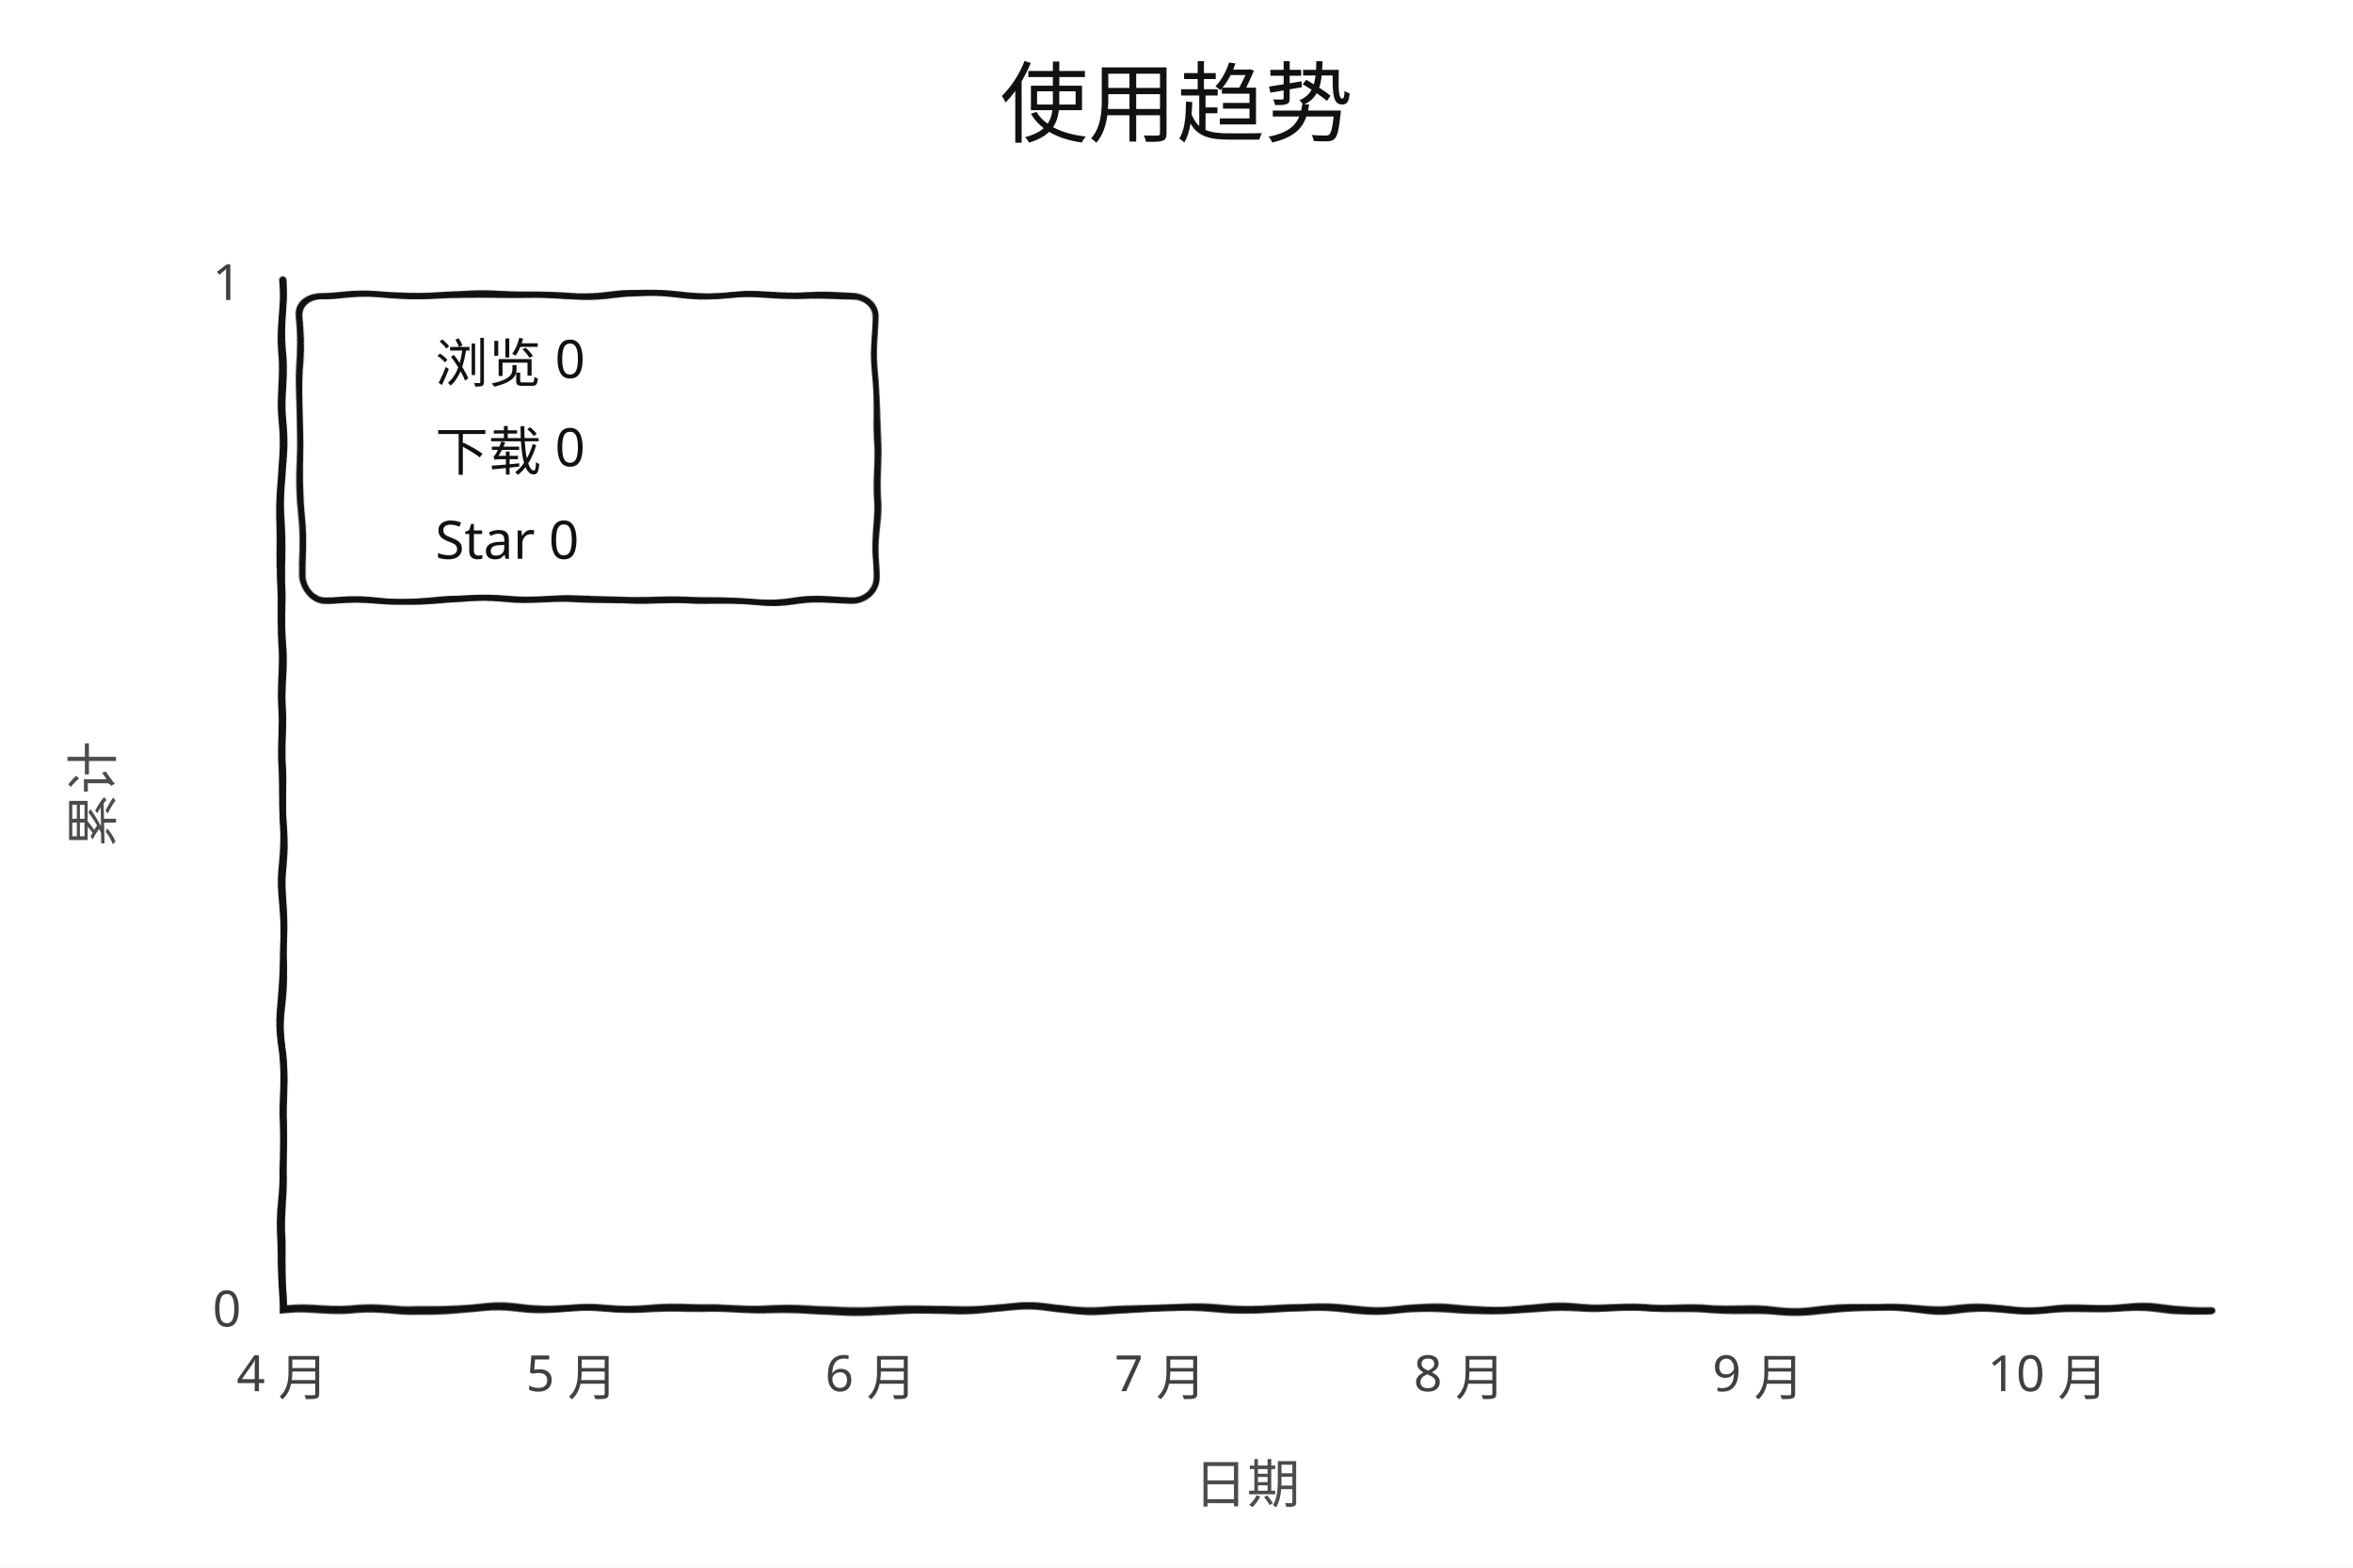
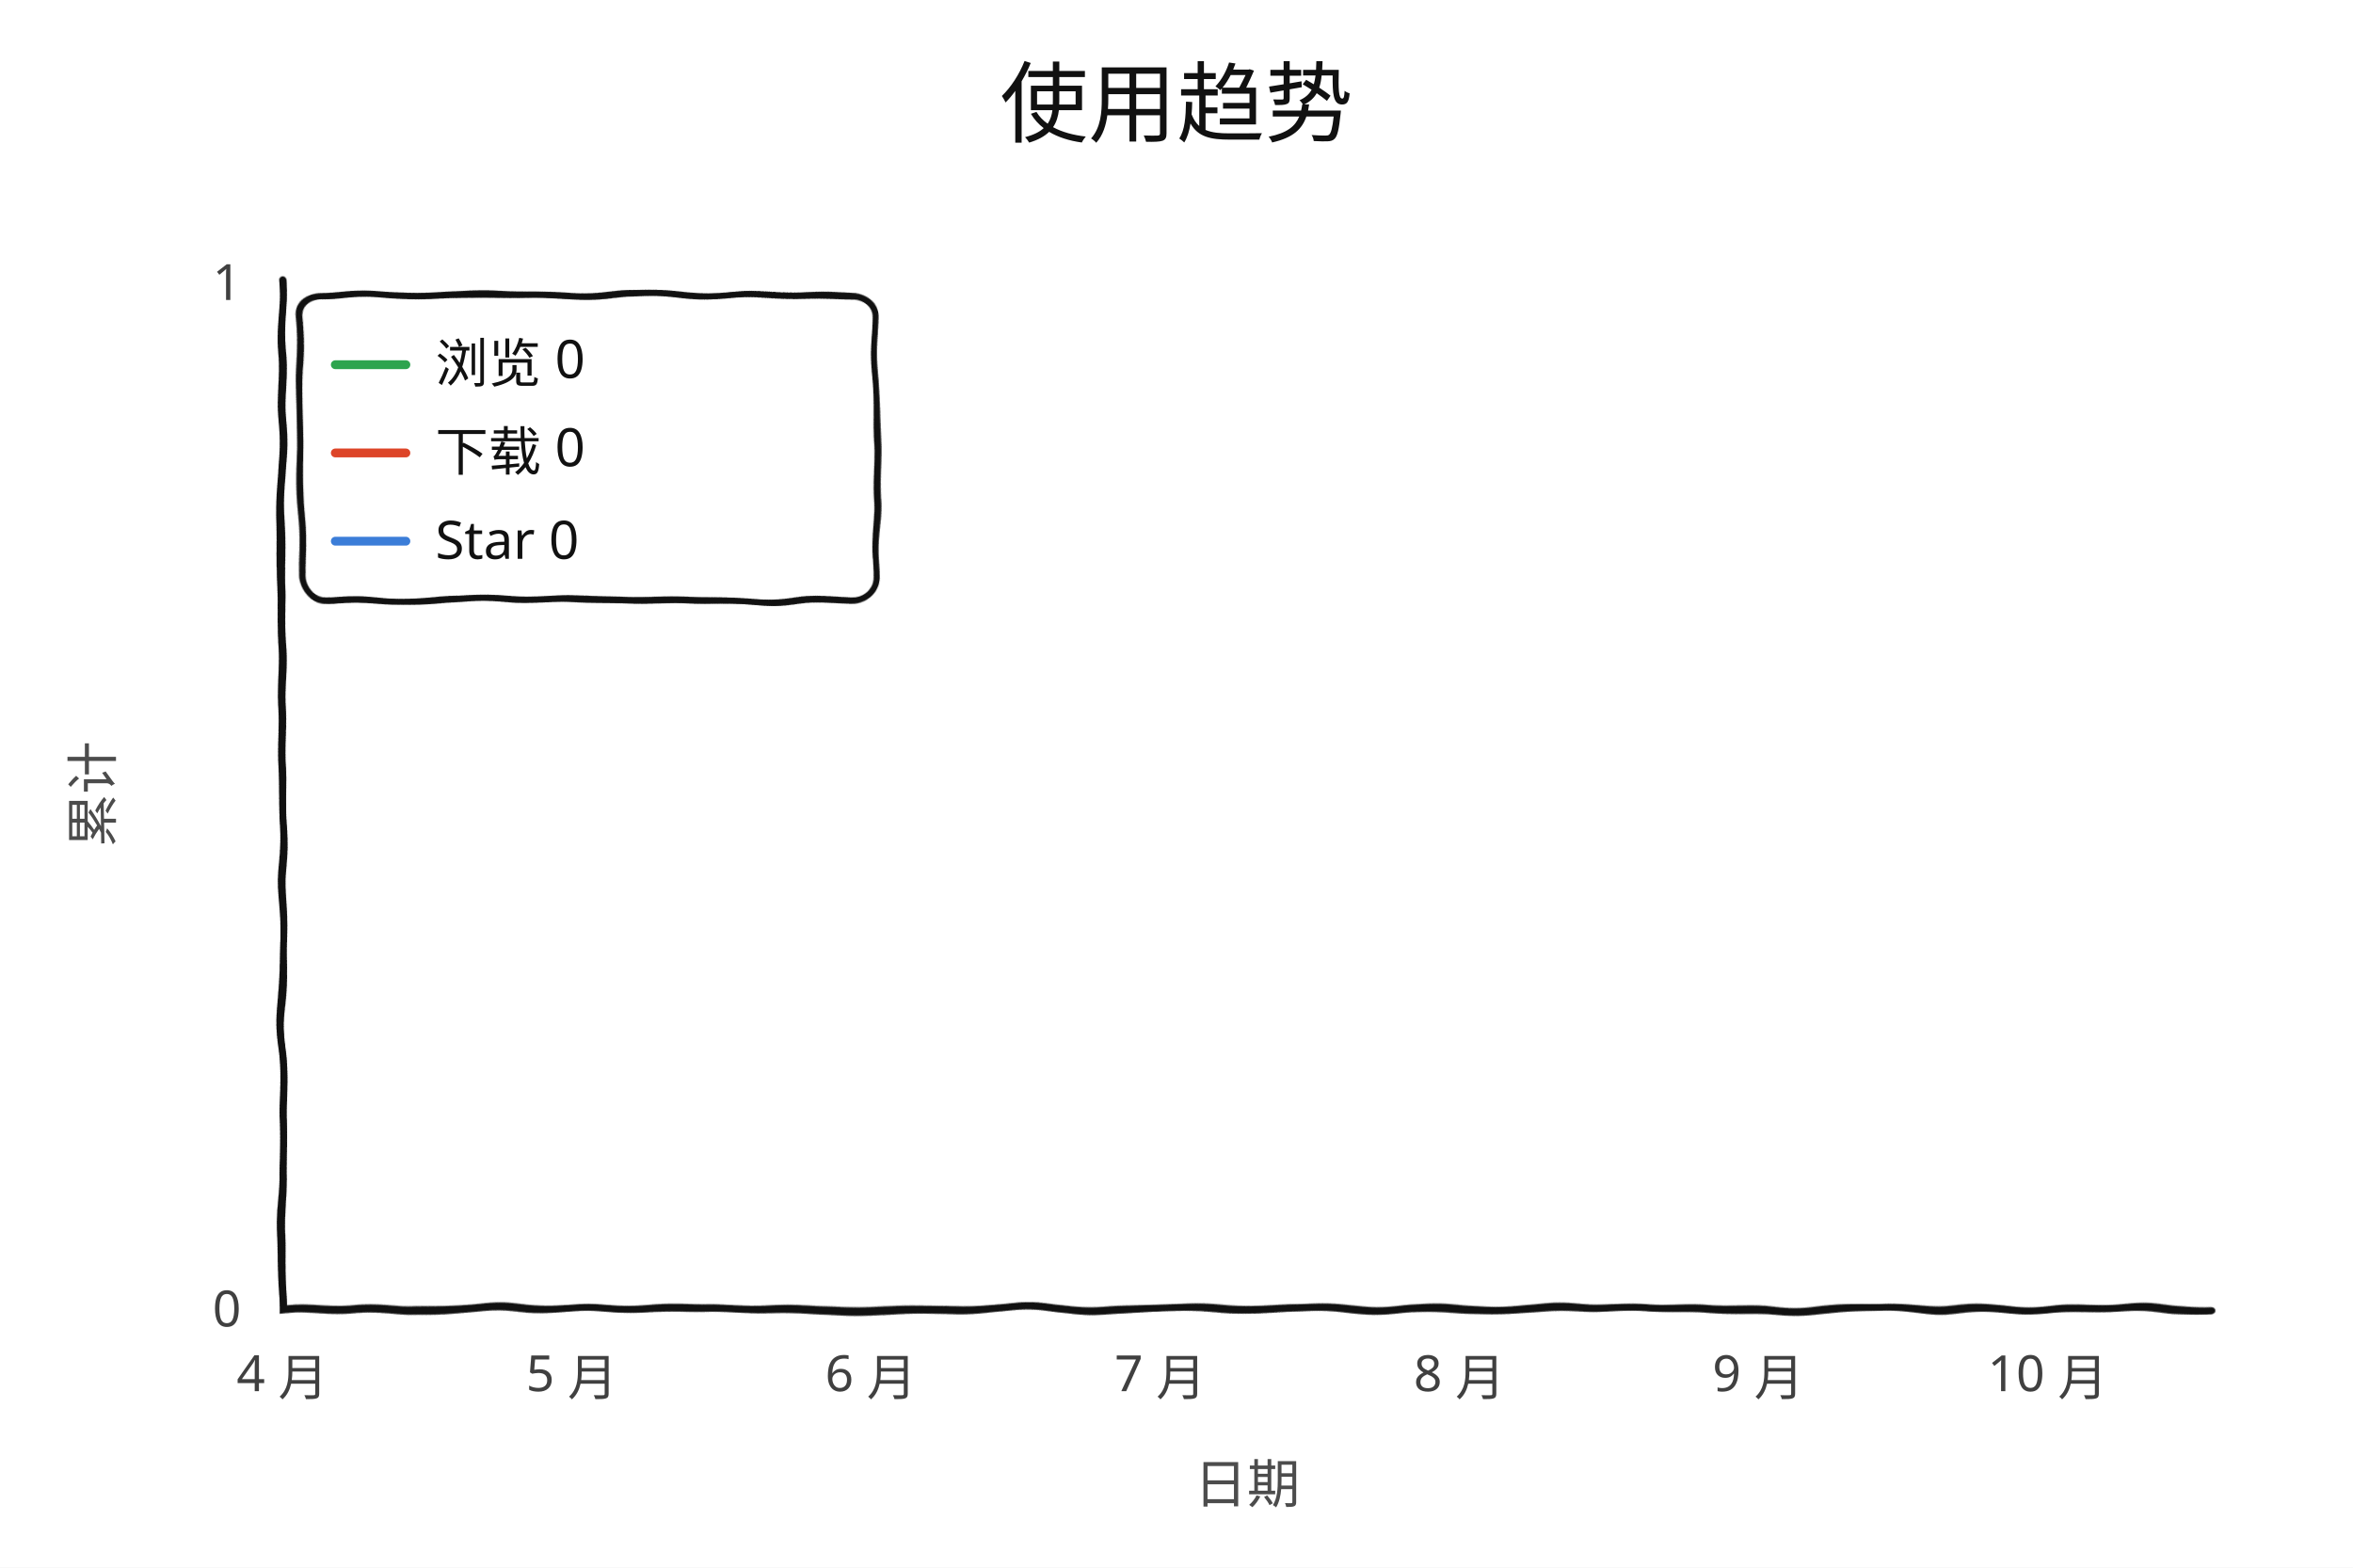
<svg xmlns="http://www.w3.org/2000/svg" width="800" height="533" viewBox="0 0 800 533" role="img" aria-label="使用趋势">
  <defs>
    <filter id="wobble" x="-15%" y="-15%" width="130%" height="130%">
      <feTurbulence baseFrequency=".05" result="noise" type="fractalNoise" />
      <feDisplacementMap in="SourceGraphic" in2="noise" scale="4" xChannelSelector="R" yChannelSelector="G" />
    </filter>
  </defs>
  <rect width="800" height="533" fill="#ffffff" />
  <g font-family="xkcd, 'Comic Sans MS', 'Chalkboard SE', 'Bradley Hand', 'Segoe Print', 'Noto Sans', sans-serif">
    <text x="400" y="46" text-anchor="middle" font-size="30" fill="#111111">使用趋势</text>
    <line x1="96" y1="445.0" x2="752" y2="445.0" stroke="#111111" stroke-opacity="0.28" stroke-width="1.4" filter="url(#wobble)" />
    <text x="82" y="451.0" text-anchor="end" font-size="17" fill="#111111" fill-opacity="0.8">0</text>
    <line x1="96" y1="96.0" x2="752" y2="96.0" stroke="#111111" stroke-opacity="0.12" stroke-width="1.4" filter="url(#wobble)" />
    <text x="82" y="102.0" text-anchor="end" font-size="17" fill="#111111" fill-opacity="0.8">1</text>
    <path d="M 96 96 L 96 445 L 752 445" fill="none" stroke="#111111" stroke-width="2.6" stroke-linecap="round" filter="url(#wobble)" />
    <text x="96.0" y="473" text-anchor="middle" font-size="17" fill="#111111" fill-opacity="0.8">4 月</text>
    <text x="194.4" y="473" text-anchor="middle" font-size="17" fill="#111111" fill-opacity="0.8">5 月</text>
    <text x="296.1" y="473" text-anchor="middle" font-size="17" fill="#111111" fill-opacity="0.8">6 月</text>
    <text x="394.5" y="473" text-anchor="middle" font-size="17" fill="#111111" fill-opacity="0.8">7 月</text>
    <text x="496.2" y="473" text-anchor="middle" font-size="17" fill="#111111" fill-opacity="0.8">8 月</text>
    <text x="597.8" y="473" text-anchor="middle" font-size="17" fill="#111111" fill-opacity="0.8">9 月</text>
    <text x="696.2" y="473" text-anchor="middle" font-size="17" fill="#111111" fill-opacity="0.8">10 月</text>
    <text x="424" y="511" text-anchor="middle" font-size="18" fill="#111111" fill-opacity="0.75">日期</text>
    <text x="38" y="270" text-anchor="middle" font-size="18" fill="#111111" fill-opacity="0.75" transform="rotate(-90 38 270)">累计</text>
    <path d="M 699.5 445.0 C 700.1 445.0 701.7 445.0 702.8 445.0 C 703.9 445.0 705.0 445.0 706.1 445.0 C 707.2 445.0 708.3 445.0 709.4 445.0 C 710.5 445.0 711.5 445.0 712.6 445.0 C 713.7 445.0 714.8 445.0 715.9 445.0 C 717.0 445.0 718.1 445.0 719.2 445.0 C 720.3 445.0 721.4 445.0 722.5 445.0 C 723.6 445.0 724.7 445.0 725.8 445.0 C 726.9 445.0 727.9 445.0 729.0 445.0 C 730.1 445.0 731.2 445.0 732.3 445.0 C 733.4 445.0 734.5 445.0 735.6 445.0 C 736.7 445.0 737.8 445.0 738.9 445.0 C 740.0 445.0 741.1 445.0 742.2 445.0 C 743.3 445.0 744.3 445.0 745.4 445.0 C 746.5 445.0 747.6 445.0 748.7 445.0 C 749.8 445.0 751.5 445.0 752.0 445.0" fill="none" stroke="#2da44e" stroke-width="3" stroke-linecap="round" stroke-linejoin="round" filter="url(#wobble)" />
    <path d="M 96.0 445.0 C 96.5 445.0 98.2 445.0 99.3 445.0 C 100.4 445.0 101.5 445.0 102.6 445.0 C 103.7 445.0 104.7 445.0 105.8 445.0 C 106.9 445.0 108.0 445.0 109.1 445.0 C 110.2 445.0 111.3 445.0 112.4 445.0 C 113.5 445.0 114.6 445.0 115.7 445.0 C 116.8 445.0 117.9 445.0 119.0 445.0 C 120.1 445.0 121.1 445.0 122.2 445.0 C 123.3 445.0 124.4 445.0 125.5 445.0 C 126.6 445.0 127.7 445.0 128.8 445.0 C 129.9 445.0 131.0 445.0 132.1 445.0 C 133.2 445.0 134.3 445.0 135.4 445.0 C 136.5 445.0 137.5 445.0 138.6 445.0 C 139.7 445.0 140.8 445.0 141.9 445.0 C 143.0 445.0 144.1 445.0 145.2 445.0 C 146.3 445.0 147.4 445.0 148.5 445.0 C 149.6 445.0 150.7 445.0 151.8 445.0 C 152.9 445.0 153.9 445.0 155.0 445.0 C 156.1 445.0 157.2 445.0 158.3 445.0 C 159.4 445.0 160.5 445.0 161.6 445.0 C 162.7 445.0 163.8 445.0 164.9 445.0 C 166.0 445.0 167.1 445.0 168.2 445.0 C 169.3 445.0 170.3 445.0 171.4 445.0 C 172.5 445.0 173.6 445.0 174.7 445.0 C 175.8 445.0 176.9 445.0 178.0 445.0 C 179.1 445.0 180.2 445.0 181.3 445.0 C 182.4 445.0 183.5 445.0 184.6 445.0 C 185.7 445.0 186.7 445.0 187.8 445.0 C 188.9 445.0 190.0 445.0 191.1 445.0 C 192.2 445.0 193.3 445.0 194.4 445.0 C 195.5 445.0 196.6 445.0 197.7 445.0 C 198.8 445.0 199.9 445.0 201.0 445.0 C 202.1 445.0 203.1 445.0 204.2 445.0 C 205.3 445.0 206.4 445.0 207.5 445.0 C 208.6 445.0 209.7 445.0 210.8 445.0 C 211.9 445.0 213.0 445.0 214.1 445.0 C 215.2 445.0 216.3 445.0 217.4 445.0 C 218.5 445.0 219.5 445.0 220.6 445.0 C 221.7 445.0 222.8 445.0 223.9 445.0 C 225.0 445.0 226.1 445.0 227.2 445.0 C 228.3 445.0 229.4 445.0 230.5 445.0 C 231.6 445.0 232.7 445.0 233.8 445.0 C 234.9 445.0 235.9 445.0 237.0 445.0 C 238.1 445.0 239.2 445.0 240.3 445.0 C 241.4 445.0 242.5 445.0 243.6 445.0 C 244.7 445.0 245.8 445.0 246.9 445.0 C 248.0 445.0 249.1 445.0 250.2 445.0 C 251.3 445.0 252.3 445.0 253.4 445.0 C 254.5 445.0 255.6 445.0 256.7 445.0 C 257.8 445.0 258.9 445.0 260.0 445.0 C 261.1 445.0 262.2 445.0 263.3 445.0 C 264.4 445.0 265.5 445.0 266.6 445.0 C 267.7 445.0 268.7 445.0 269.8 445.0 C 270.9 445.0 272.0 445.0 273.1 445.0 C 274.2 445.0 275.3 445.0 276.4 445.0 C 277.5 445.0 278.6 445.0 279.7 445.0 C 280.8 445.0 281.9 445.0 283.0 445.0 C 284.1 445.0 285.1 445.0 286.2 445.0 C 287.3 445.0 288.4 445.0 289.5 445.0 C 290.6 445.0 291.7 445.0 292.8 445.0 C 293.9 445.0 295.0 445.0 296.1 445.0 C 297.2 445.0 298.3 445.0 299.4 445.0 C 300.5 445.0 301.5 445.0 302.6 445.0 C 303.7 445.0 304.8 445.0 305.9 445.0 C 307.0 445.0 308.1 445.0 309.2 445.0 C 310.3 445.0 311.4 445.0 312.5 445.0 C 313.6 445.0 314.7 445.0 315.8 445.0 C 316.9 445.0 317.9 445.0 319.0 445.0 C 320.1 445.0 321.2 445.0 322.3 445.0 C 323.4 445.0 324.5 445.0 325.6 445.0 C 326.7 445.0 327.8 445.0 328.9 445.0 C 330.0 445.0 331.1 445.0 332.2 445.0 C 333.3 445.0 334.3 445.0 335.4 445.0 C 336.5 445.0 337.6 445.0 338.7 445.0 C 339.8 445.0 340.9 445.0 342.0 445.0 C 343.1 445.0 344.2 445.0 345.3 445.0 C 346.4 445.0 347.5 445.0 348.6 445.0 C 349.7 445.0 350.7 445.0 351.8 445.0 C 352.9 445.0 354.0 445.0 355.1 445.0 C 356.2 445.0 357.3 445.0 358.4 445.0 C 359.5 445.0 360.6 445.0 361.7 445.0 C 362.8 445.0 363.9 445.0 365.0 445.0 C 366.1 445.0 367.1 445.0 368.2 445.0 C 369.3 445.0 370.4 445.0 371.5 445.0 C 372.6 445.0 373.7 445.0 374.8 445.0 C 375.9 445.0 377.0 445.0 378.1 445.0 C 379.2 445.0 380.3 445.0 381.4 445.0 C 382.5 445.0 383.5 445.0 384.6 445.0 C 385.7 445.0 386.8 445.0 387.9 445.0 C 389.0 445.0 390.1 445.0 391.2 445.0 C 392.3 445.0 393.4 445.0 394.5 445.0 C 395.6 445.0 396.7 445.0 397.8 445.0 C 398.9 445.0 399.9 445.0 401.0 445.0 C 402.1 445.0 403.2 445.0 404.3 445.0 C 405.4 445.0 406.5 445.0 407.6 445.0 C 408.7 445.0 409.8 445.0 410.9 445.0 C 412.0 445.0 413.1 445.0 414.2 445.0 C 415.3 445.0 416.3 445.0 417.4 445.0 C 418.5 445.0 419.6 445.0 420.7 445.0 C 421.8 445.0 422.9 445.0 424.0 445.0 C 425.1 445.0 426.2 445.0 427.3 445.0 C 428.4 445.0 429.5 445.0 430.6 445.0 C 431.7 445.0 432.7 445.0 433.8 445.0 C 434.9 445.0 436.0 445.0 437.1 445.0 C 438.2 445.0 439.3 445.0 440.4 445.0 C 441.5 445.0 442.6 445.0 443.7 445.0 C 444.8 445.0 445.9 445.0 447.0 445.0 C 448.1 445.0 449.1 445.0 450.2 445.0 C 451.3 445.0 452.4 445.0 453.5 445.0 C 454.6 445.0 455.7 445.0 456.8 445.0 C 457.9 445.0 459.0 445.0 460.1 445.0 C 461.2 445.0 462.3 445.0 463.4 445.0 C 464.5 445.0 465.5 445.0 466.6 445.0 C 467.7 445.0 468.8 445.0 469.9 445.0 C 471.0 445.0 472.1 445.0 473.2 445.0 C 474.3 445.0 475.4 445.0 476.5 445.0 C 477.6 445.0 478.7 445.0 479.8 445.0 C 480.9 445.0 481.9 445.0 483.0 445.0 C 484.1 445.0 485.2 445.0 486.3 445.0 C 487.4 445.0 488.5 445.0 489.6 445.0 C 490.7 445.0 491.8 445.0 492.9 445.0 C 494.0 445.0 495.1 445.0 496.2 445.0 C 497.3 445.0 498.3 445.0 499.4 445.0 C 500.5 445.0 501.6 445.0 502.7 445.0 C 503.8 445.0 504.9 445.0 506.0 445.0 C 507.1 445.0 508.2 445.0 509.3 445.0 C 510.4 445.0 511.5 445.0 512.6 445.0 C 513.7 445.0 514.7 445.0 515.8 445.0 C 516.9 445.0 518.0 445.0 519.1 445.0 C 520.2 445.0 521.3 445.0 522.4 445.0 C 523.5 445.0 524.6 445.0 525.7 445.0 C 526.8 445.0 527.9 445.0 529.0 445.0 C 530.1 445.0 531.1 445.0 532.2 445.0 C 533.3 445.0 534.4 445.0 535.5 445.0 C 536.6 445.0 537.7 445.0 538.8 445.0 C 539.9 445.0 541.0 445.0 542.1 445.0 C 543.2 445.0 544.3 445.0 545.4 445.0 C 546.5 445.0 547.5 445.0 548.6 445.0 C 549.7 445.0 550.8 445.0 551.9 445.0 C 553.0 445.0 554.1 445.0 555.2 445.0 C 556.3 445.0 557.4 445.0 558.5 445.0 C 559.6 445.0 560.7 445.0 561.8 445.0 C 562.9 445.0 563.9 445.0 565.0 445.0 C 566.1 445.0 567.2 445.0 568.3 445.0 C 569.4 445.0 570.5 445.0 571.6 445.0 C 572.7 445.0 573.8 445.0 574.9 445.0 C 576.0 445.0 577.1 445.0 578.2 445.0 C 579.3 445.0 580.3 445.0 581.4 445.0 C 582.5 445.0 583.6 445.0 584.7 445.0 C 585.8 445.0 586.9 445.0 588.0 445.0 C 589.1 445.0 590.2 445.0 591.3 445.0 C 592.4 445.0 593.5 445.0 594.6 445.0 C 595.7 445.0 596.7 445.0 597.8 445.0 C 598.9 445.0 600.0 445.0 601.1 445.0 C 602.2 445.0 603.3 445.0 604.4 445.0 C 605.5 445.0 606.6 445.0 607.7 445.0 C 608.8 445.0 609.9 445.0 611.0 445.0 C 612.1 445.0 613.1 445.0 614.2 445.0 C 615.3 445.0 616.4 445.0 617.5 445.0 C 618.6 445.0 619.7 445.0 620.8 445.0 C 621.9 445.0 623.0 445.0 624.1 445.0 C 625.2 445.0 626.3 445.0 627.4 445.0 C 628.5 445.0 629.5 445.0 630.6 445.0 C 631.7 445.0 632.8 445.0 633.9 445.0 C 635.0 445.0 636.1 445.0 637.2 445.0 C 638.3 445.0 639.4 445.0 640.5 445.0 C 641.6 445.0 642.7 445.0 643.8 445.0 C 644.9 445.0 645.9 445.0 647.0 445.0 C 648.1 445.0 649.2 445.0 650.3 445.0 C 651.4 445.0 652.5 445.0 653.6 445.0 C 654.7 445.0 655.8 445.0 656.9 445.0 C 658.0 445.0 659.1 445.0 660.2 445.0 C 661.3 445.0 662.3 445.0 663.4 445.0 C 664.5 445.0 665.6 445.0 666.7 445.0 C 667.8 445.0 668.9 445.0 670.0 445.0 C 671.1 445.0 672.2 445.0 673.3 445.0 C 674.4 445.0 675.5 445.0 676.6 445.0 C 677.7 445.0 678.7 445.0 679.8 445.0 C 680.9 445.0 682.0 445.0 683.1 445.0 C 684.2 445.0 685.3 445.0 686.4 445.0 C 687.5 445.0 688.6 445.0 689.7 445.0 C 690.8 445.0 691.9 445.0 693.0 445.0 C 694.1 445.0 695.1 445.0 696.2 445.0 C 697.3 445.0 698.4 445.0 699.5 445.0 C 700.6 445.0 701.7 445.0 702.8 445.0 C 703.9 445.0 705.0 445.0 706.1 445.0 C 707.2 445.0 708.3 445.0 709.4 445.0 C 710.5 445.0 711.5 445.0 712.6 445.0 C 713.7 445.0 714.8 445.0 715.9 445.0 C 717.0 445.0 718.1 445.0 719.2 445.0 C 720.3 445.0 721.4 445.0 722.5 445.0 C 723.6 445.0 724.7 445.0 725.8 445.0 C 726.9 445.0 727.9 445.0 729.0 445.0 C 730.1 445.0 731.2 445.0 732.3 445.0 C 733.4 445.0 734.5 445.0 735.6 445.0 C 736.7 445.0 737.8 445.0 738.9 445.0 C 740.0 445.0 741.1 445.0 742.2 445.0 C 743.3 445.0 744.3 445.0 745.4 445.0 C 746.5 445.0 747.6 445.0 748.7 445.0 C 749.8 445.0 751.5 445.0 752.0 445.0" fill="none" stroke="#3b7dd8" stroke-width="3" stroke-linecap="round" stroke-linejoin="round" filter="url(#wobble)" />
    <g transform="translate(114,130)" font-size="18" fill="#111111">
      <rect x="-12" y="-30" width="196" height="104" rx="8" fill="#ffffff" fill-opacity="0.92" stroke="#111111" stroke-width="2.2" filter="url(#wobble)" />
-       <line x1="0" y1="-6" x2="24" y2="-6" stroke="#2da44e" stroke-width="3" stroke-linecap="round" filter="url(#wobble)" />
+       <line x1="0" y1="-6" x2="24" y2="-6" stroke="#2da44e" stroke-width="3" stroke-linecap="round" />
      <text x="34" y="0">浏览 0</text>
-       <line x1="0" y1="24" x2="24" y2="24" stroke="#dd4528" stroke-width="3" stroke-linecap="round" filter="url(#wobble)" />
+       <line x1="0" y1="24" x2="24" y2="24" stroke="#dd4528" stroke-width="3" stroke-linecap="round" />
      <text x="34" y="30">下载 0</text>
-       <line x1="0" y1="54" x2="24" y2="54" stroke="#3b7dd8" stroke-width="3" stroke-linecap="round" filter="url(#wobble)" />
+       <line x1="0" y1="54" x2="24" y2="54" stroke="#3b7dd8" stroke-width="3" stroke-linecap="round" />
      <text x="34" y="60">Star 0</text>
    </g>
  </g>
</svg>
